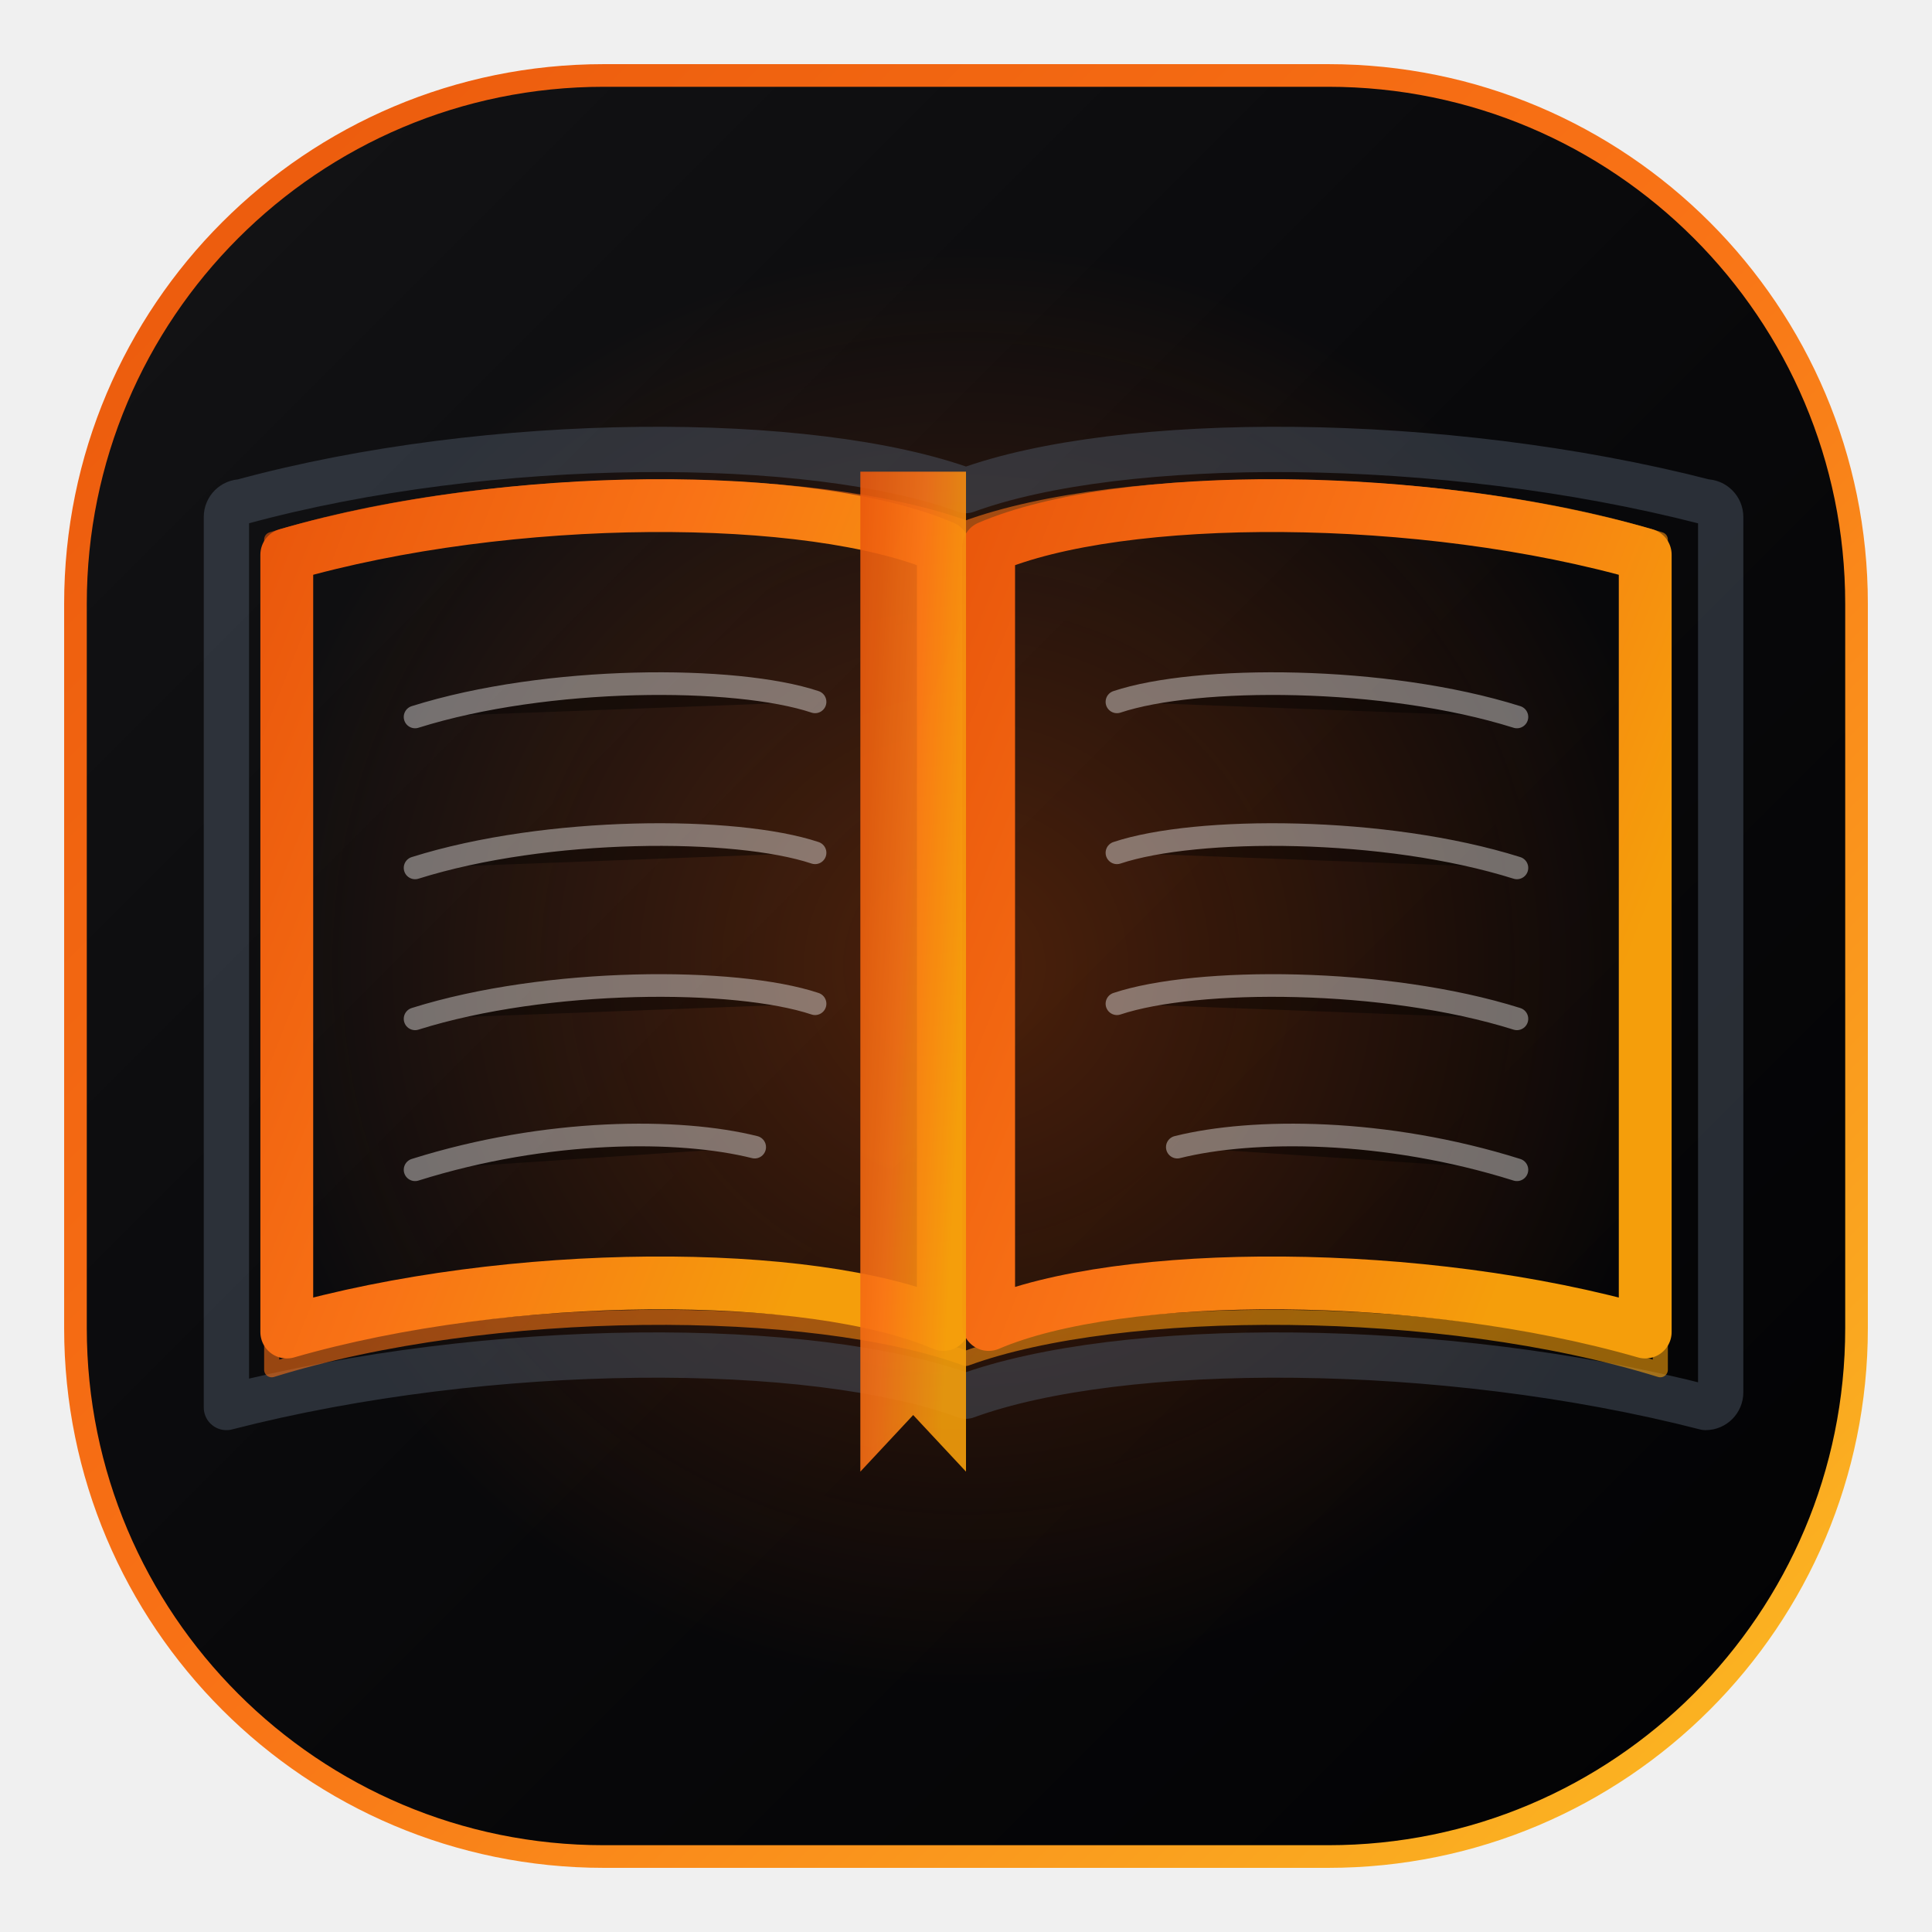
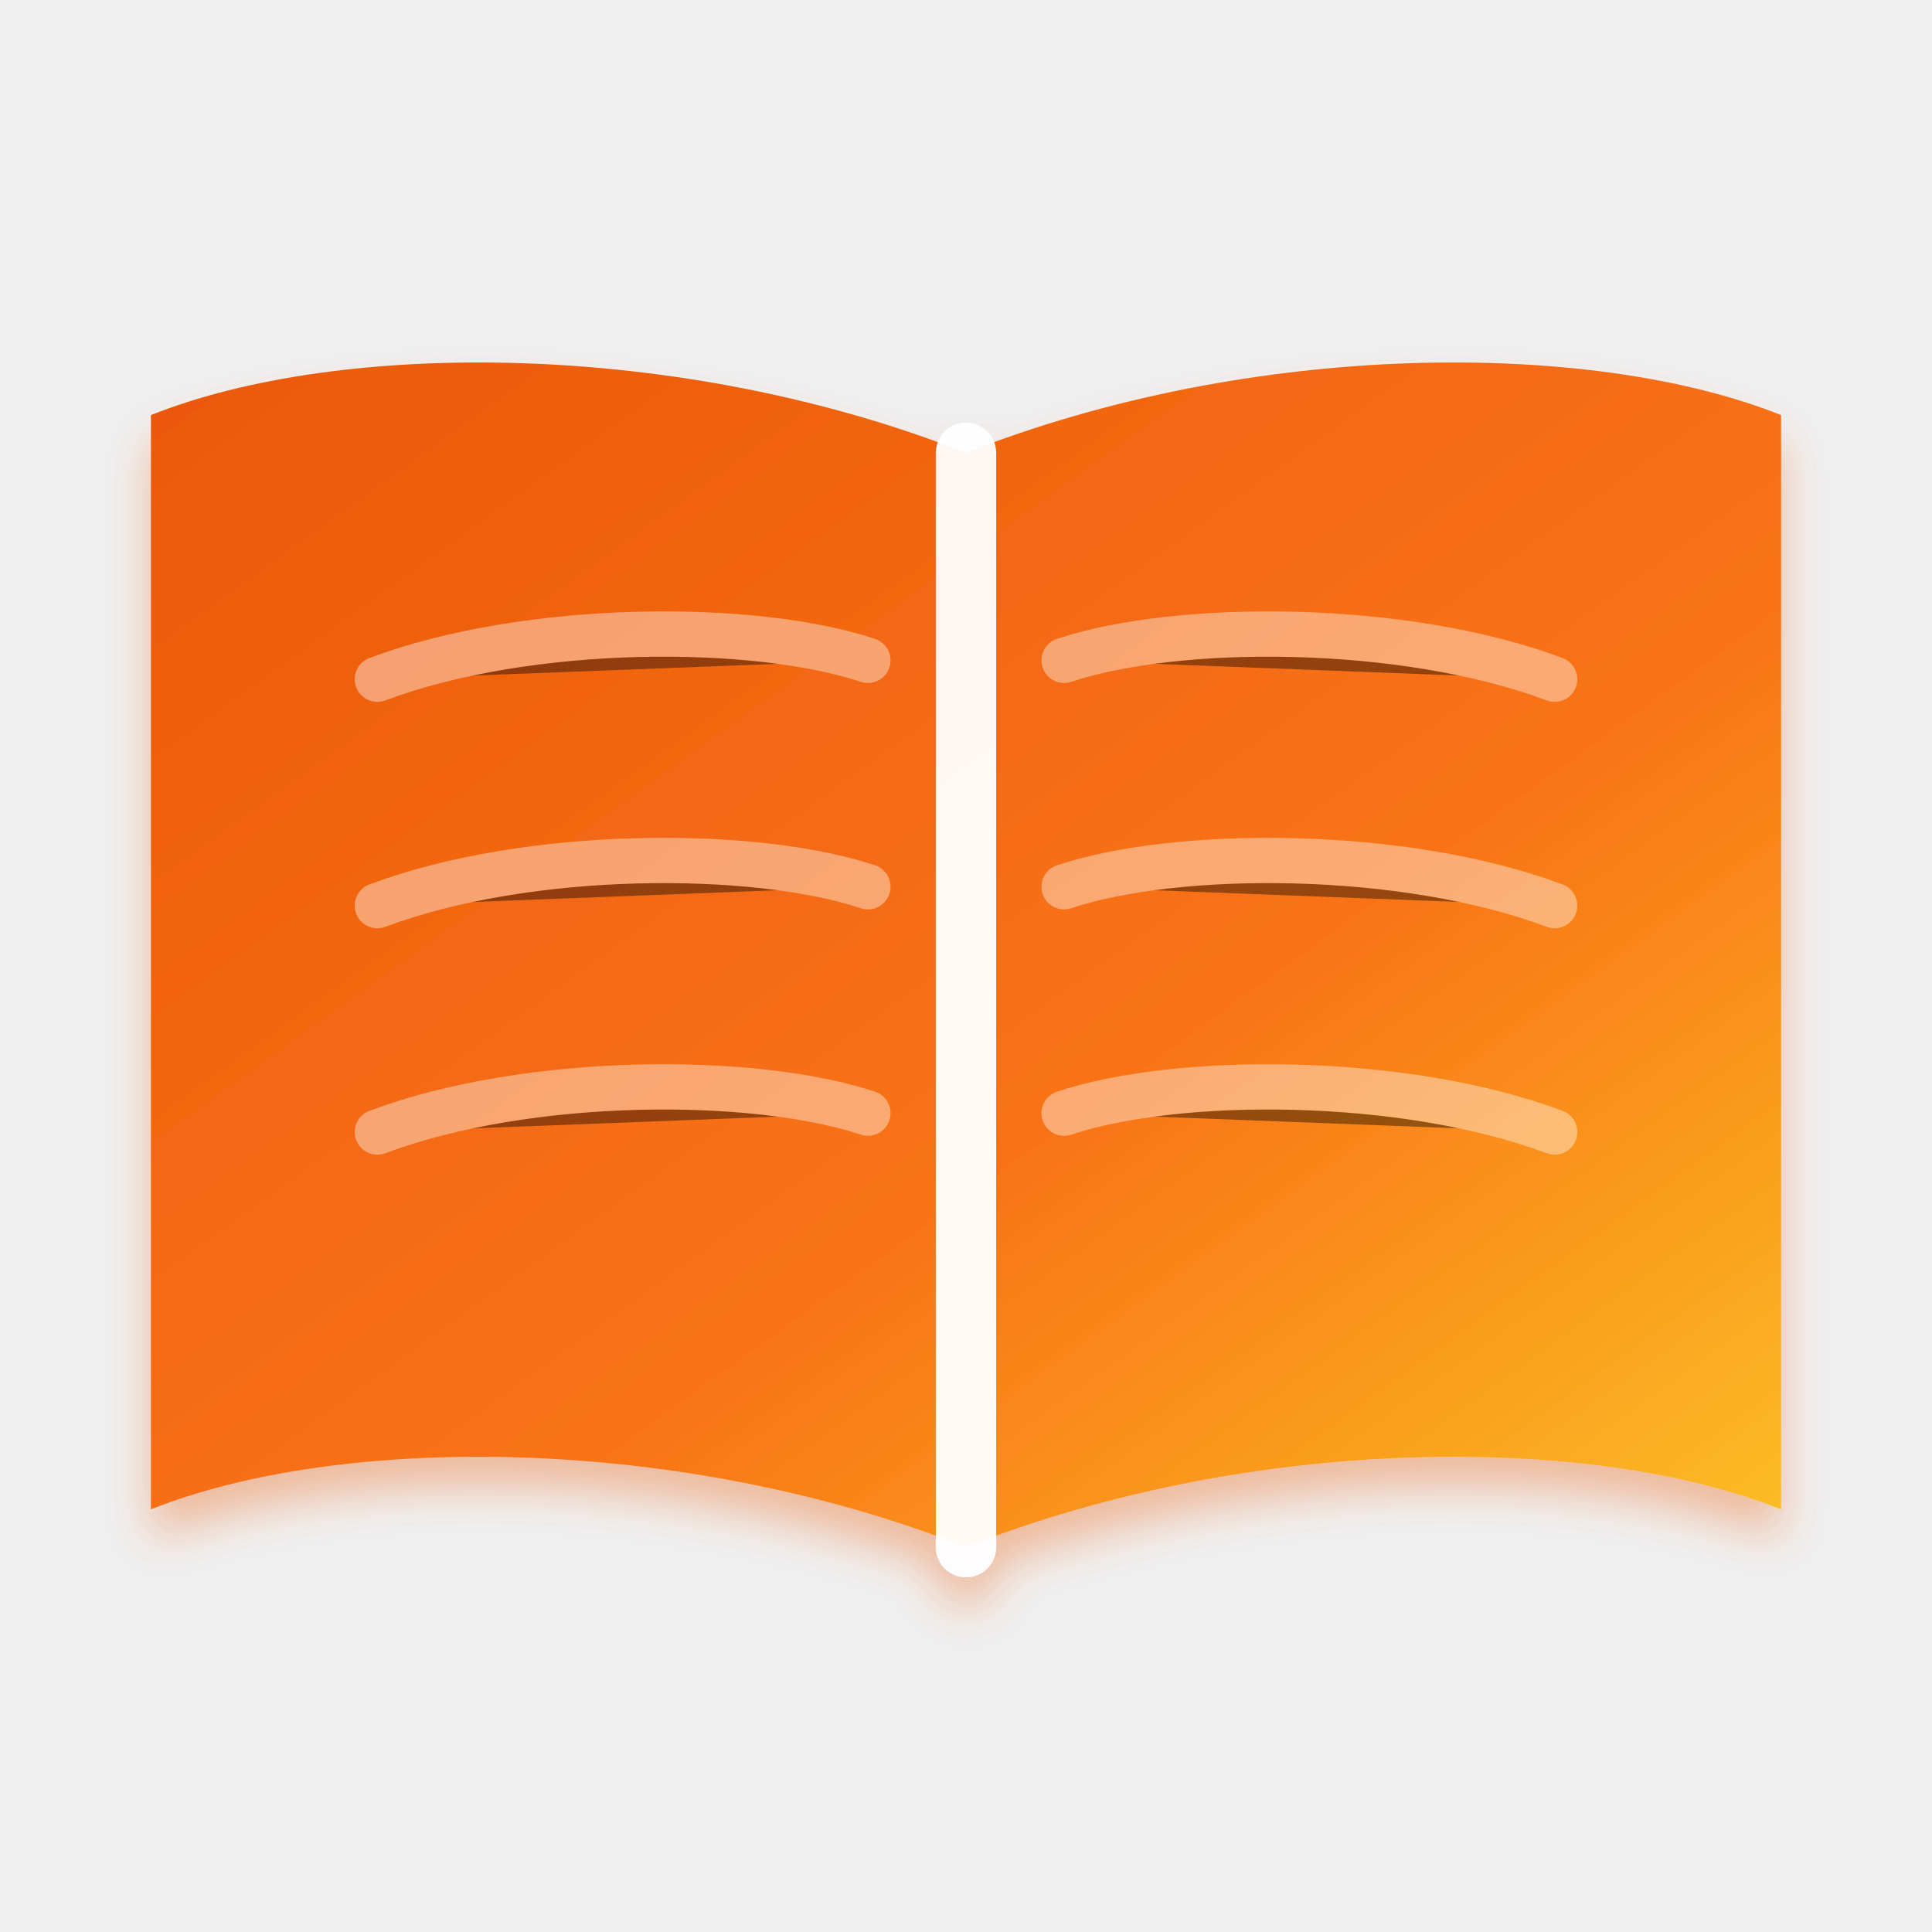
<svg xmlns="http://www.w3.org/2000/svg" viewBox="0 0 512 512" width="100%" height="100%">
  <defs>
-     <linearGradient id="bgGrad" x1="0%" y1="0%" x2="100%" y2="100%">
-       <stop offset="0%" stop-color="#141416" />
-       <stop offset="50%" stop-color="#09090b" />
-       <stop offset="100%" stop-color="#020203" />
-     </linearGradient>
-     <linearGradient id="borderGrad" x1="0%" y1="0%" x2="100%" y2="100%">
+     <linearGradient id="pustakOrange" x1="0%" y1="0%" x2="100%" y2="100%">
      <stop offset="0%" stop-color="#ea580c" />
-       <stop offset="50%" stop-color="#f97316" />
+       <stop offset="60%" stop-color="#f97316" />
      <stop offset="100%" stop-color="#fbbf24" />
    </linearGradient>
-     <linearGradient id="bookGrad" x1="0%" y1="0%" x2="100%" y2="50%">
-       <stop offset="0%" stop-color="#ea580c" />
-       <stop offset="50%" stop-color="#f97316" />
-       <stop offset="100%" stop-color="#f59e0b" />
-     </linearGradient>
-     <radialGradient id="ringGlow" cx="50%" cy="50%" r="50%">
-       <stop offset="0%" stop-color="#ea580c" stop-opacity="0.3" />
-       <stop offset="100%" stop-color="#ea580c" stop-opacity="0" />
-     </radialGradient>
+     <filter id="glow" x="-10%" y="-10%" width="120%" height="120%">
+       <feDropShadow dx="0" dy="8" stdDeviation="6" flood-color="#ea580c" flood-opacity="0.35" />
+     </filter>
  </defs>
-   <rect x="20" y="20" width="472" height="472" rx="140" fill="url(#bgGrad)" stroke="url(#borderGrad)" stroke-width="6" />
-   <circle cx="256" cy="256" r="190" fill="url(#ringGlow)" />
-   <g transform="translate(0, 5)">
-     <path d="M 256 125           C 215 110, 130 110, 64 128           A 4 4 0 0 0 60 132           L 60 368           C 130 350, 215 350, 256 365           C 297 350, 382 350, 452 368           A 4 4 0 0 0 456 364          L 456 132          A 4 4 0 0 0 452 128          C 382 110, 297 110, 256 125 Z" fill="none" stroke="#4b5563" stroke-width="12" stroke-linecap="round" stroke-linejoin="round" opacity="0.5" />
-     <path d="M 256 135           C 215 120, 130 120, 72 138           L 72 358           C 130 340, 215 340, 256 355           C 297 340, 382 340, 440 358           L 440 138           C 382 120, 297 120, 256 135 Z" fill="none" stroke="url(#bookGrad)" stroke-width="4" stroke-linecap="round" stroke-linejoin="round" opacity="0.6" />
-     <path d="M 76 142           C 135 125, 215 125, 250 140           L 250 346           C 215 331, 135 331, 76 348           Z" fill="none" stroke="url(#bookGrad)" stroke-width="14" stroke-linecap="round" stroke-linejoin="round" />
-     <path d="M 436 142           C 377 125, 297 125, 262 140           L 262 346           C 297 331, 377 331, 436 348           Z" fill="none" stroke="url(#bookGrad)" stroke-width="14" stroke-linecap="round" stroke-linejoin="round" />
-     <path d="M 256 120           L 256 385           L 242 370           L 228 385           L 228 120 Z" fill="url(#bookGrad)" opacity="0.9" />
-     <path d="M 110 185 C 145 174, 195 174, 216 181" stroke="#ffffff" stroke-width="6" stroke-linecap="round" opacity="0.4" />
-     <path d="M 110 225 C 145 214, 195 214, 216 221" stroke="#ffffff" stroke-width="6" stroke-linecap="round" opacity="0.4" />
-     <path d="M 110 265 C 145 254, 195 254, 216 261" stroke="#ffffff" stroke-width="6" stroke-linecap="round" opacity="0.4" />
-     <path d="M 110 305 C 145 294, 180 294, 200 299" stroke="#ffffff" stroke-width="6" stroke-linecap="round" opacity="0.4" />
-     <path d="M 402 185 C 367 174, 317 174, 296 181" stroke="#ffffff" stroke-width="6" stroke-linecap="round" opacity="0.4" />
-     <path d="M 402 225 C 367 214, 317 214, 296 221" stroke="#ffffff" stroke-width="6" stroke-linecap="round" opacity="0.4" />
-     <path d="M 402 265 C 367 254, 317 254, 296 261" stroke="#ffffff" stroke-width="6" stroke-linecap="round" opacity="0.4" />
-     <path d="M 402 305 C 367 294, 332 294, 312 299" stroke="#ffffff" stroke-width="6" stroke-linecap="round" opacity="0.4" />
+   <g filter="url(#glow)">
+     <path d="M256,410 C180,380 90,380 40,400 L40,110 C90,90 180,90 256,120 C332,90 422,90 472,110 L472,400 C422,380 332,380 256,410 Z" fill="url(#pustakOrange)" />
+     <path d="M256,120 L256,410" stroke="#ffffff" stroke-width="16" stroke-linecap="round" opacity="0.95" />
+     <path d="M100,180 C140,165 200,165 230,175 M100,240 C140,225 200,225 230,235 M100,300 C140,285 200,285 230,295" stroke="#ffffff" stroke-width="12" stroke-linecap="round" opacity="0.4" />
+     <path d="M412,180 C372,165 312,165 282,175 M412,240 C372,225 312,225 282,235 M412,300 C372,285 312,285 282,295" stroke="#ffffff" stroke-width="12" stroke-linecap="round" opacity="0.4" />
  </g>
</svg>
